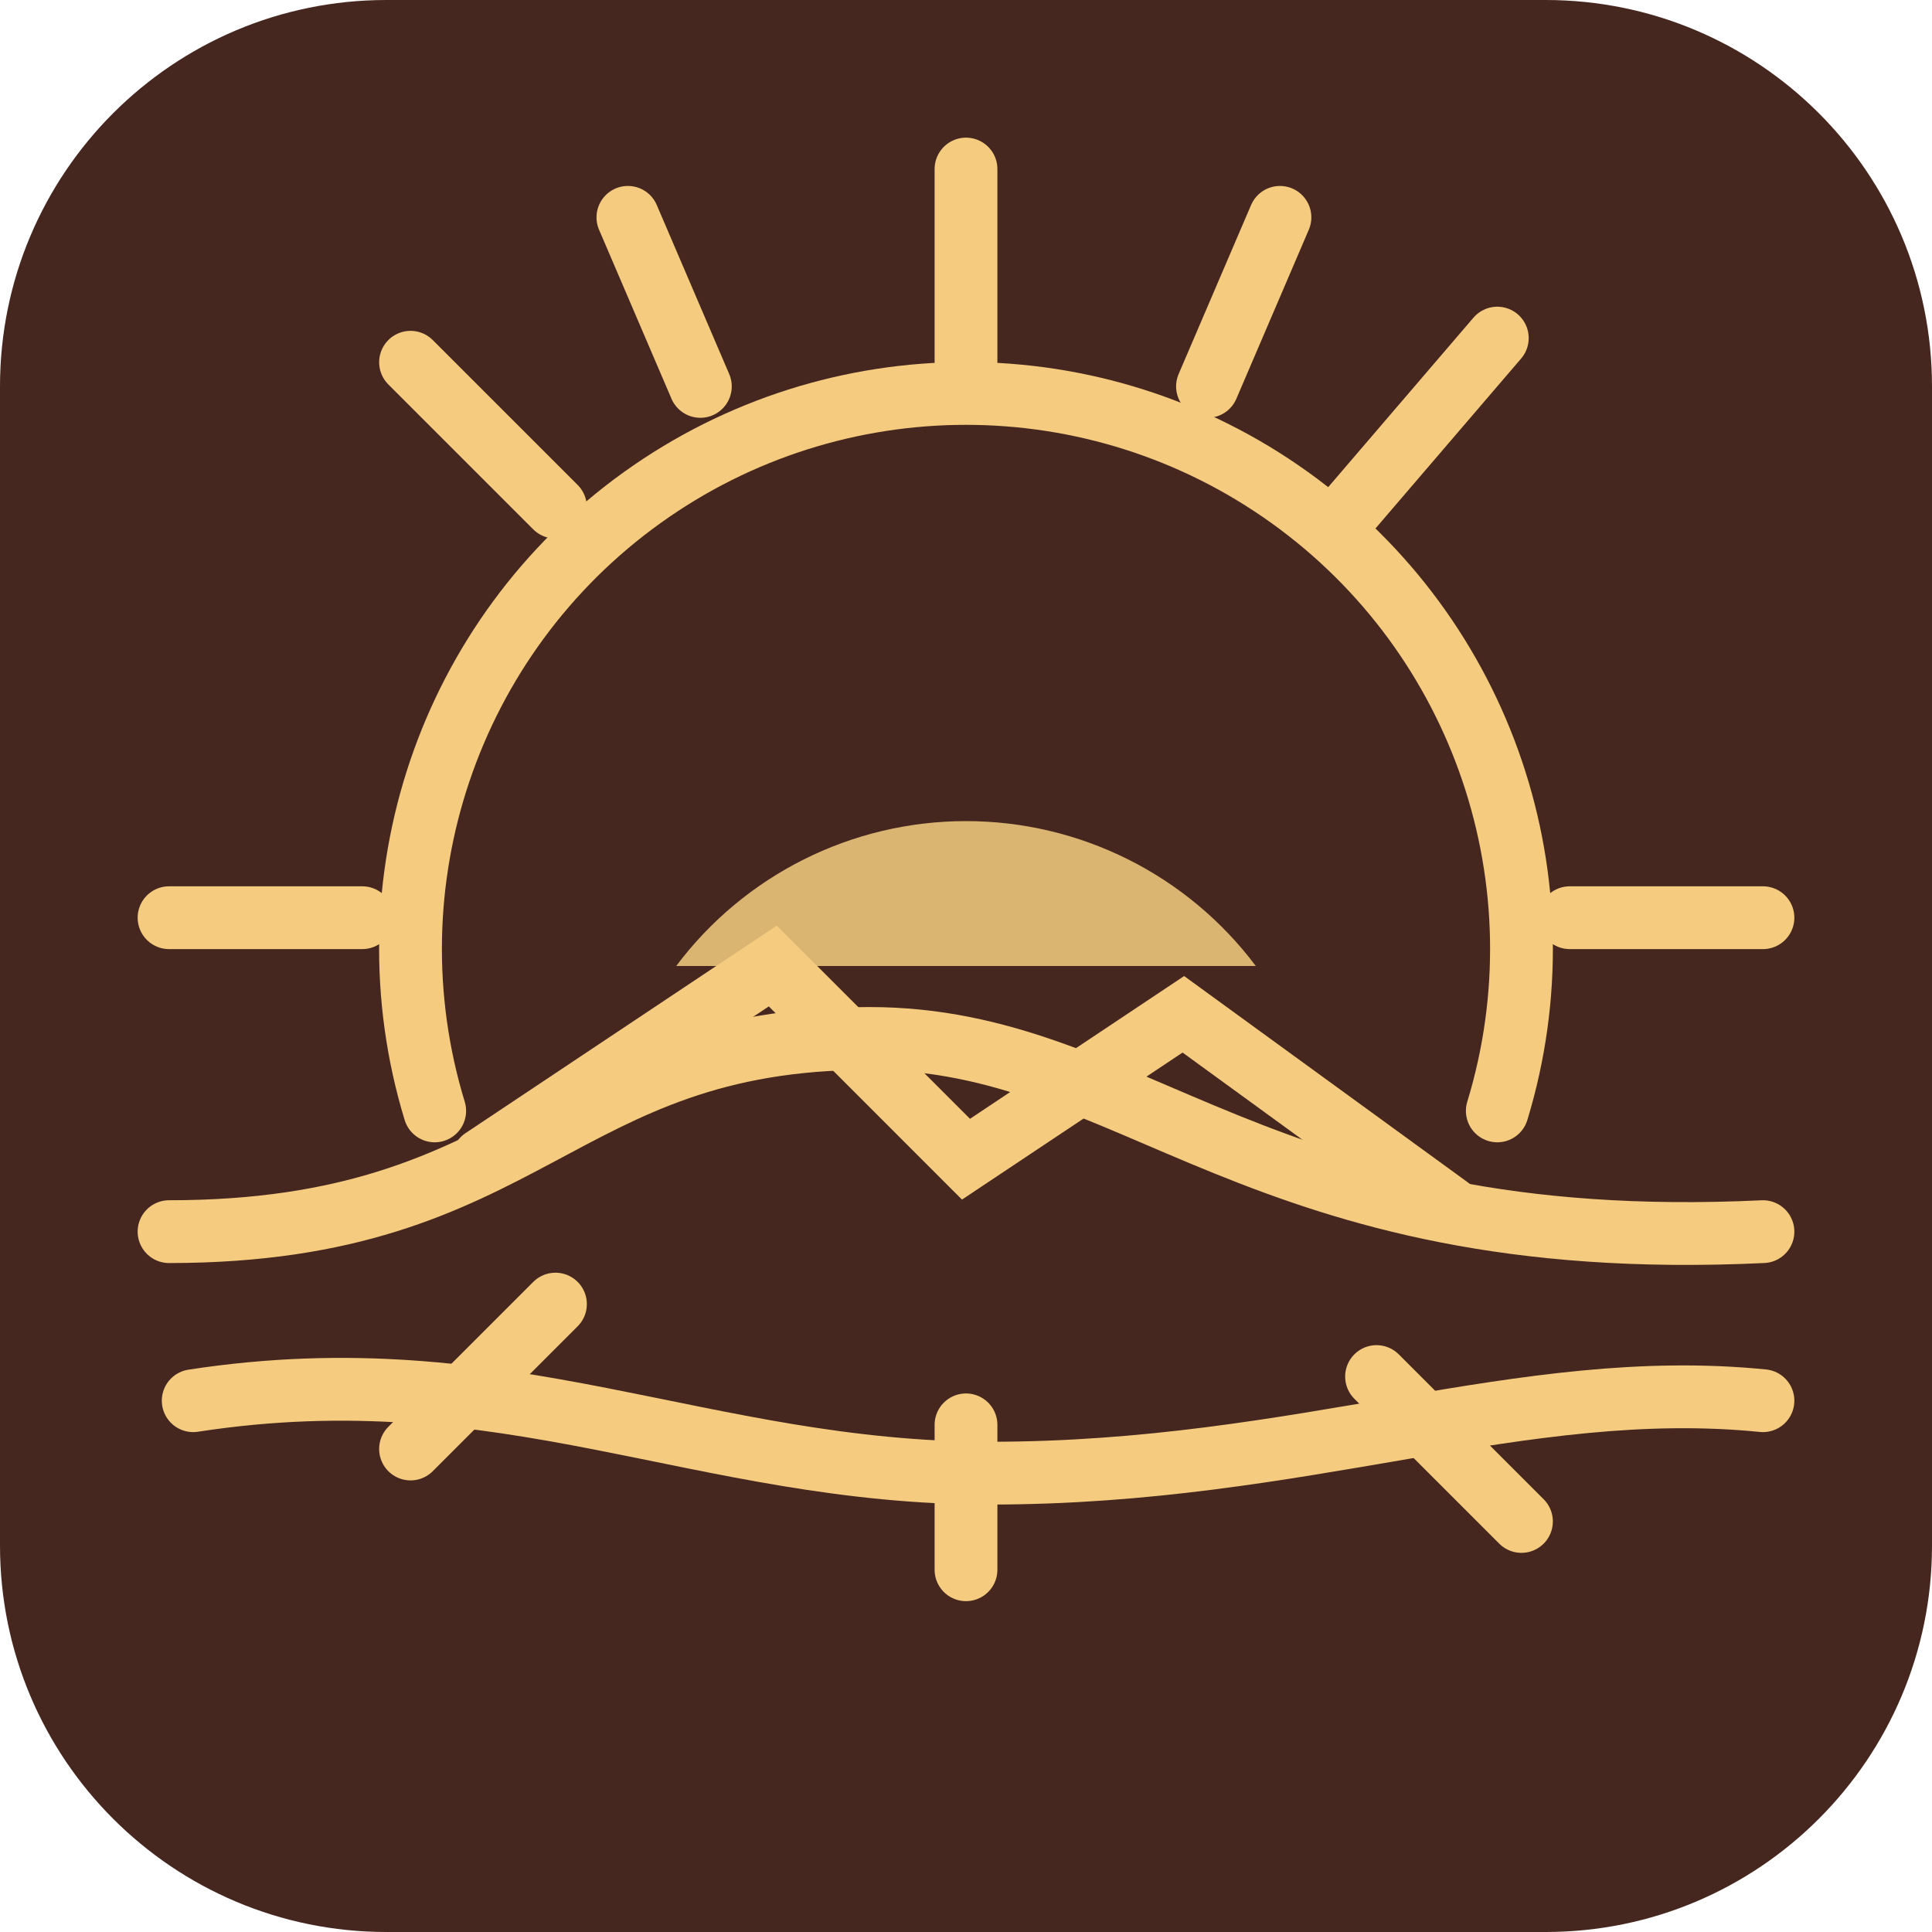
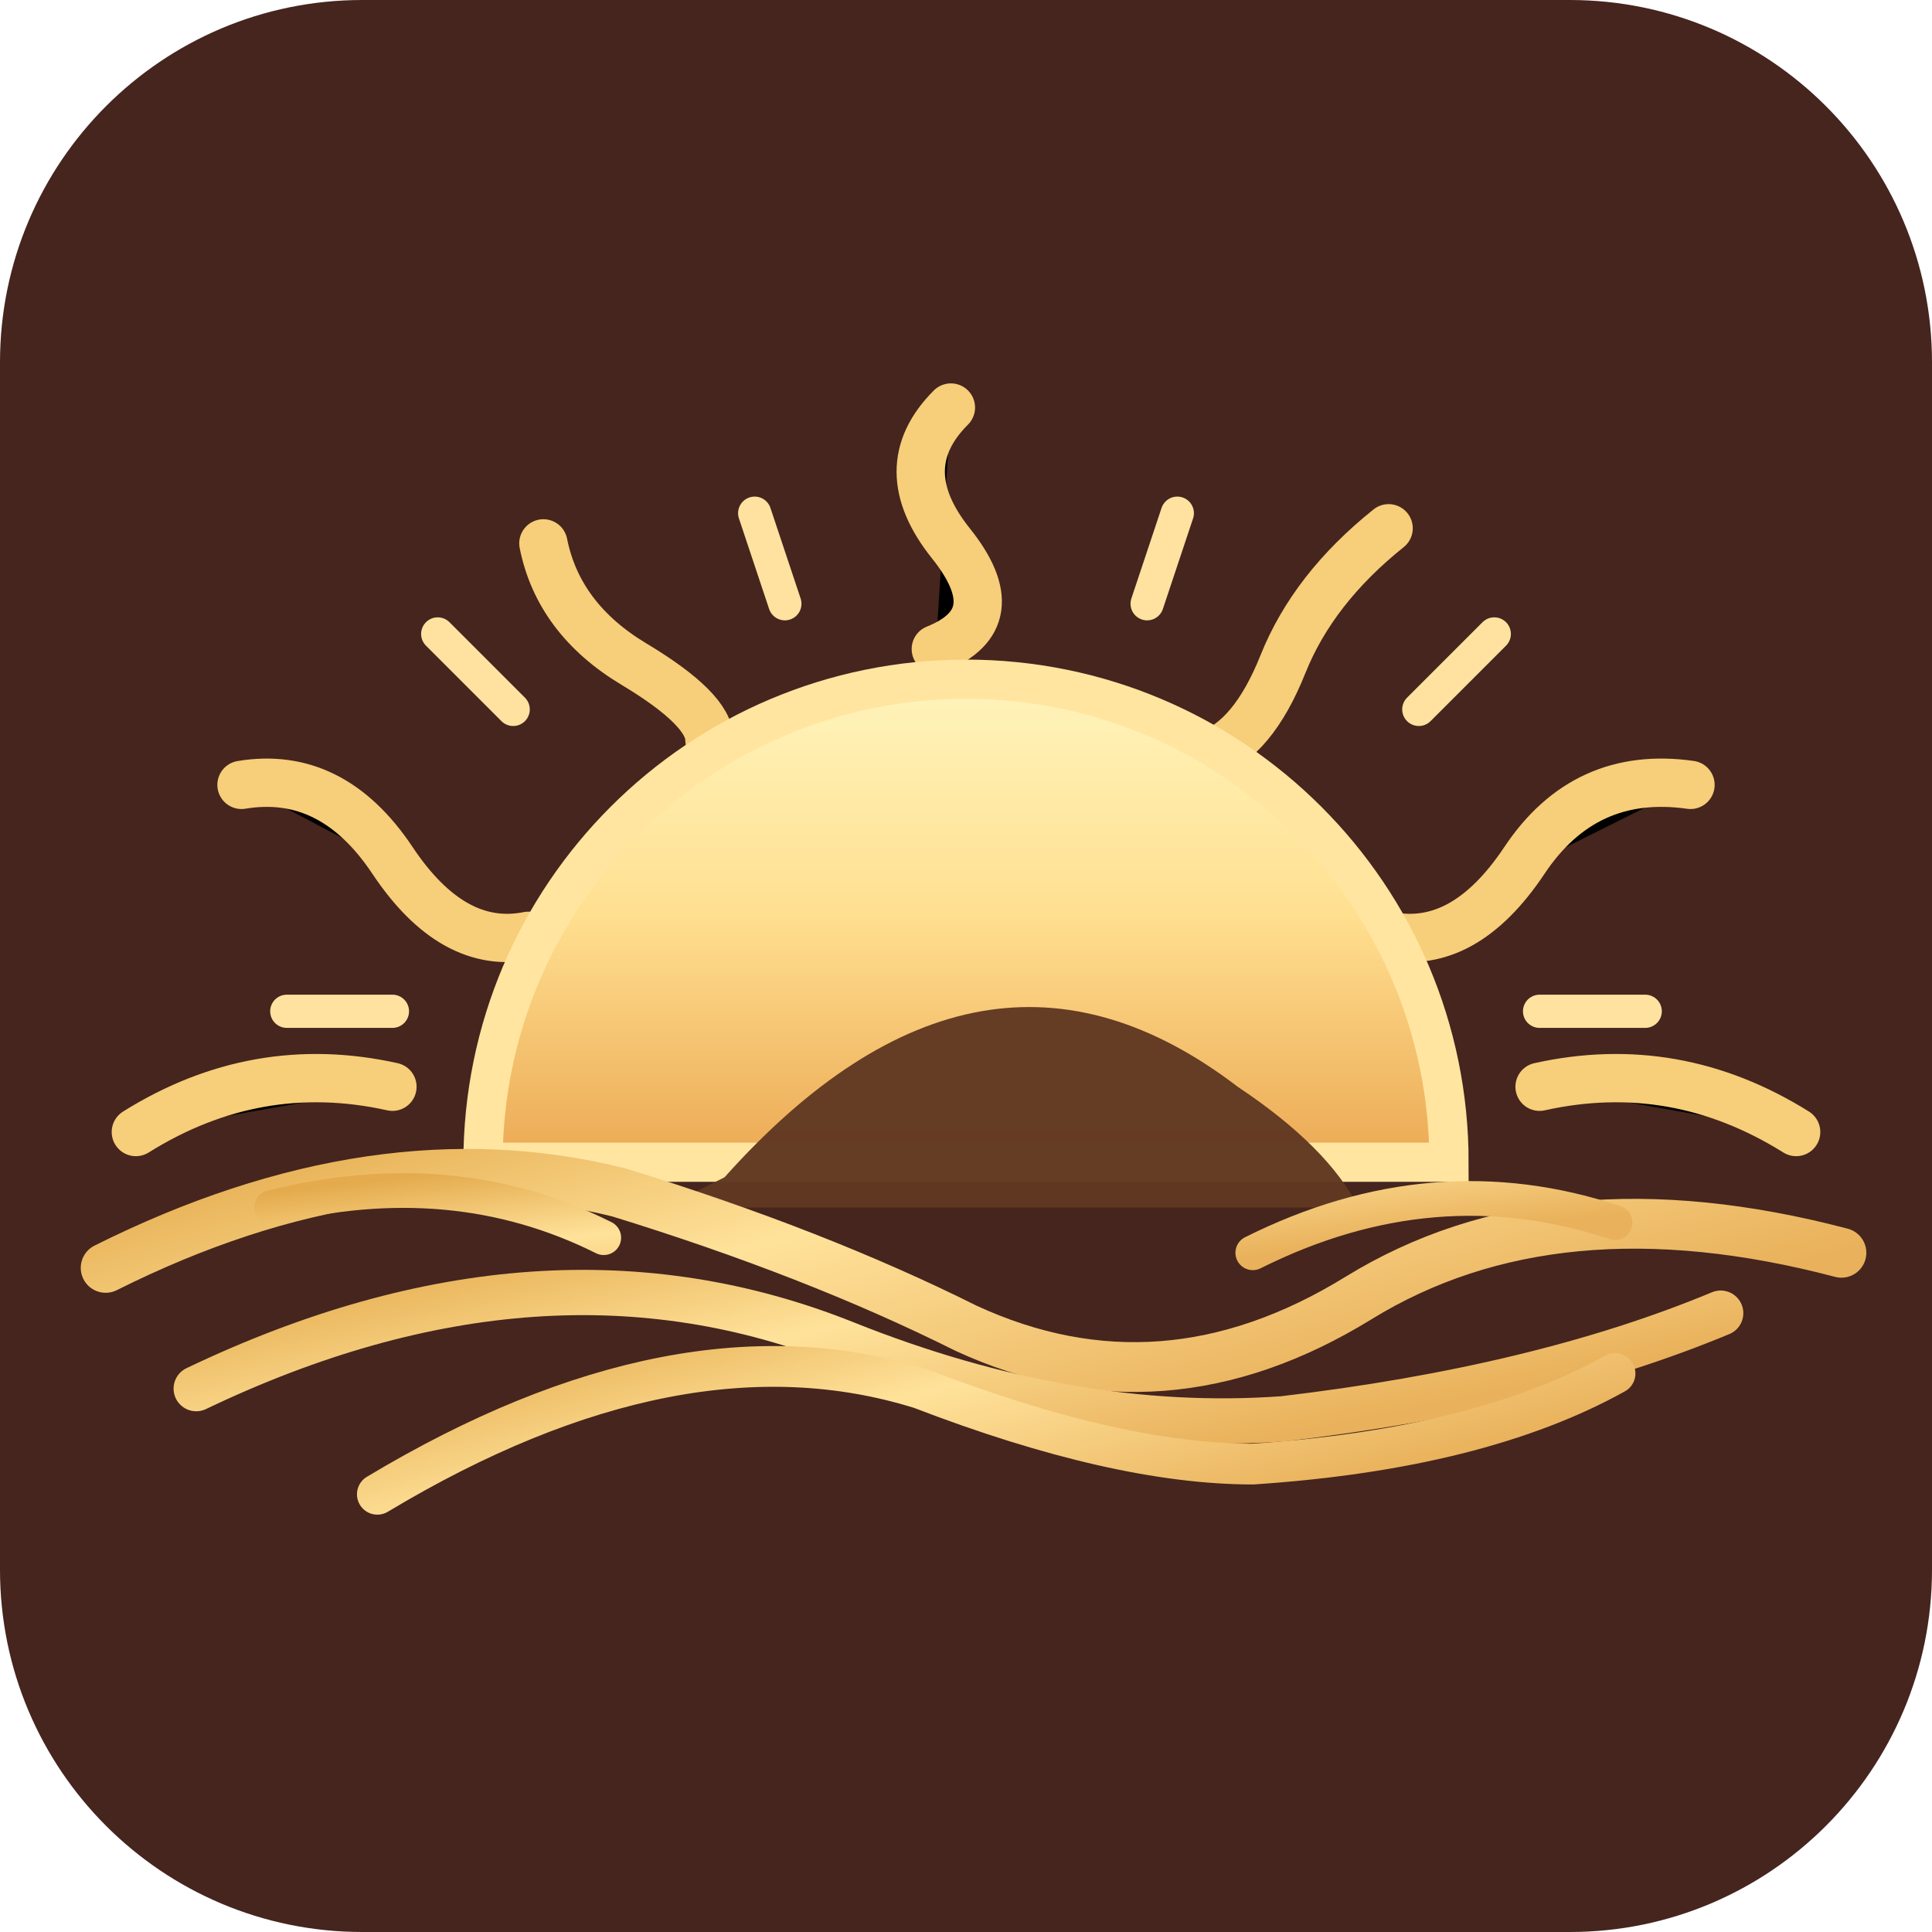
- <svg xmlns="http://www.w3.org/2000/svg" viewBox="0 0 80 80">
-   <rect width="80" height="80" rx="16" fill="#45271f" />
-   <g fill="none" stroke="#f5cc7f" stroke-width="2.6" stroke-linecap="round">
-     <path d="M40 7v8M40 59v6M7 38h8M65 38h8M17 15l6 6M57 57l6 6M62 14l-6 7M17 60l6-6M26 9l3 7M53 9l-3 7" />
-     <path d="M18 46a23 23 0 1 1 44 0" />
-     <path d="M7 51c15 0 16-8 29-8 11 0 16 9 37 8M8 58c13-2 21 3 33 3 13 0 22-4 32-3" />
-     <path d="M20 48l12-8 8 8 9-6 11 8" />
-   </g>
-   <path fill="#f5cc7f" opacity=".85" d="M28 40a15 15 0 0 1 24 0Z" />
+ <svg xmlns="http://www.w3.org/2000/svg" viewBox="0 0 128 128">
+   <rect width="128" height="128" rx="24" fill="#45251e" />
+   <svg x="0" y="23" width="128" height="84" viewBox="0 0 128 84">
+     <defs>
+       <linearGradient id="taiyou-sun-fill" x1="0" y1="0" x2="0" y2="1">
+         <stop stop-color="#fff4bc" />
+         <stop offset=".48" stop-color="#ffe091" />
+         <stop offset="1" stop-color="#eca954" />
+       </linearGradient>
+       <linearGradient id="taiyou-water" x1="0" y1="0" x2="1" y2=".4">
+         <stop stop-color="#e4aa4c" />
+         <stop offset=".45" stop-color="#ffe29a" />
+         <stop offset="1" stop-color="#e9b15b" />
+       </linearGradient>
+     </defs>
+     <g stroke="#f7ce79" stroke-width="3.2" stroke-linecap="round" stroke-linejoin="round">
+       <path d="M63 4q-4 4 0 9t-1 7" />
+       <path d="M36 13q1 5 6 8t5 5" />
+       <path d="M92 12q-5 4-7 9t-5 6" />
+       <path d="M16 29q6-1 10 5t9 5" />
+       <path d="M112 29q-7-1-11 5t-9 5" />
+       <path d="M9 52q8-5 17-3" />
+       <path d="M119 52q-8-5-17-3" />
+     </g>
+     <g stroke="#ffe2a0" stroke-width="2.2" stroke-linecap="round">
+       <path d="M29 19l5 5M99 19l-5 5M19 44h7M109 44h-7" />
+       <path d="M50 11l2 6M78 11l-2 6" />
+     </g>
+     <path d="M32 54a32 32 0 0 1 64 0Z" fill="url(#taiyou-sun-fill)" stroke="#ffe5a0" stroke-width="2.6" />
+     <path d="M48 55q17-19 34-6 6 4 8 8H44Z" fill="#613922" opacity=".97" />
+     <g stroke="url(#taiyou-water)" stroke-linejoin="round" stroke-linecap="round" fill="none">
+       <path stroke-width="3.3" d="M7 61q18-9 34-5 13 4 23 9 13 6 26-2t32-3" />
+       <path stroke-width="3" d="M13 69q23-11 43-3 15 6 29 5 17-2 29-7" />
+       <path stroke-width="2.7" d="M25 76q20-12 36-7 13 5 22 5 15-1 24-6" />
+       <path stroke-width="2.3" d="M18 57q12-3 22 2M83 60q12-6 24-2" />
+     </g>
+   </svg>
</svg>
